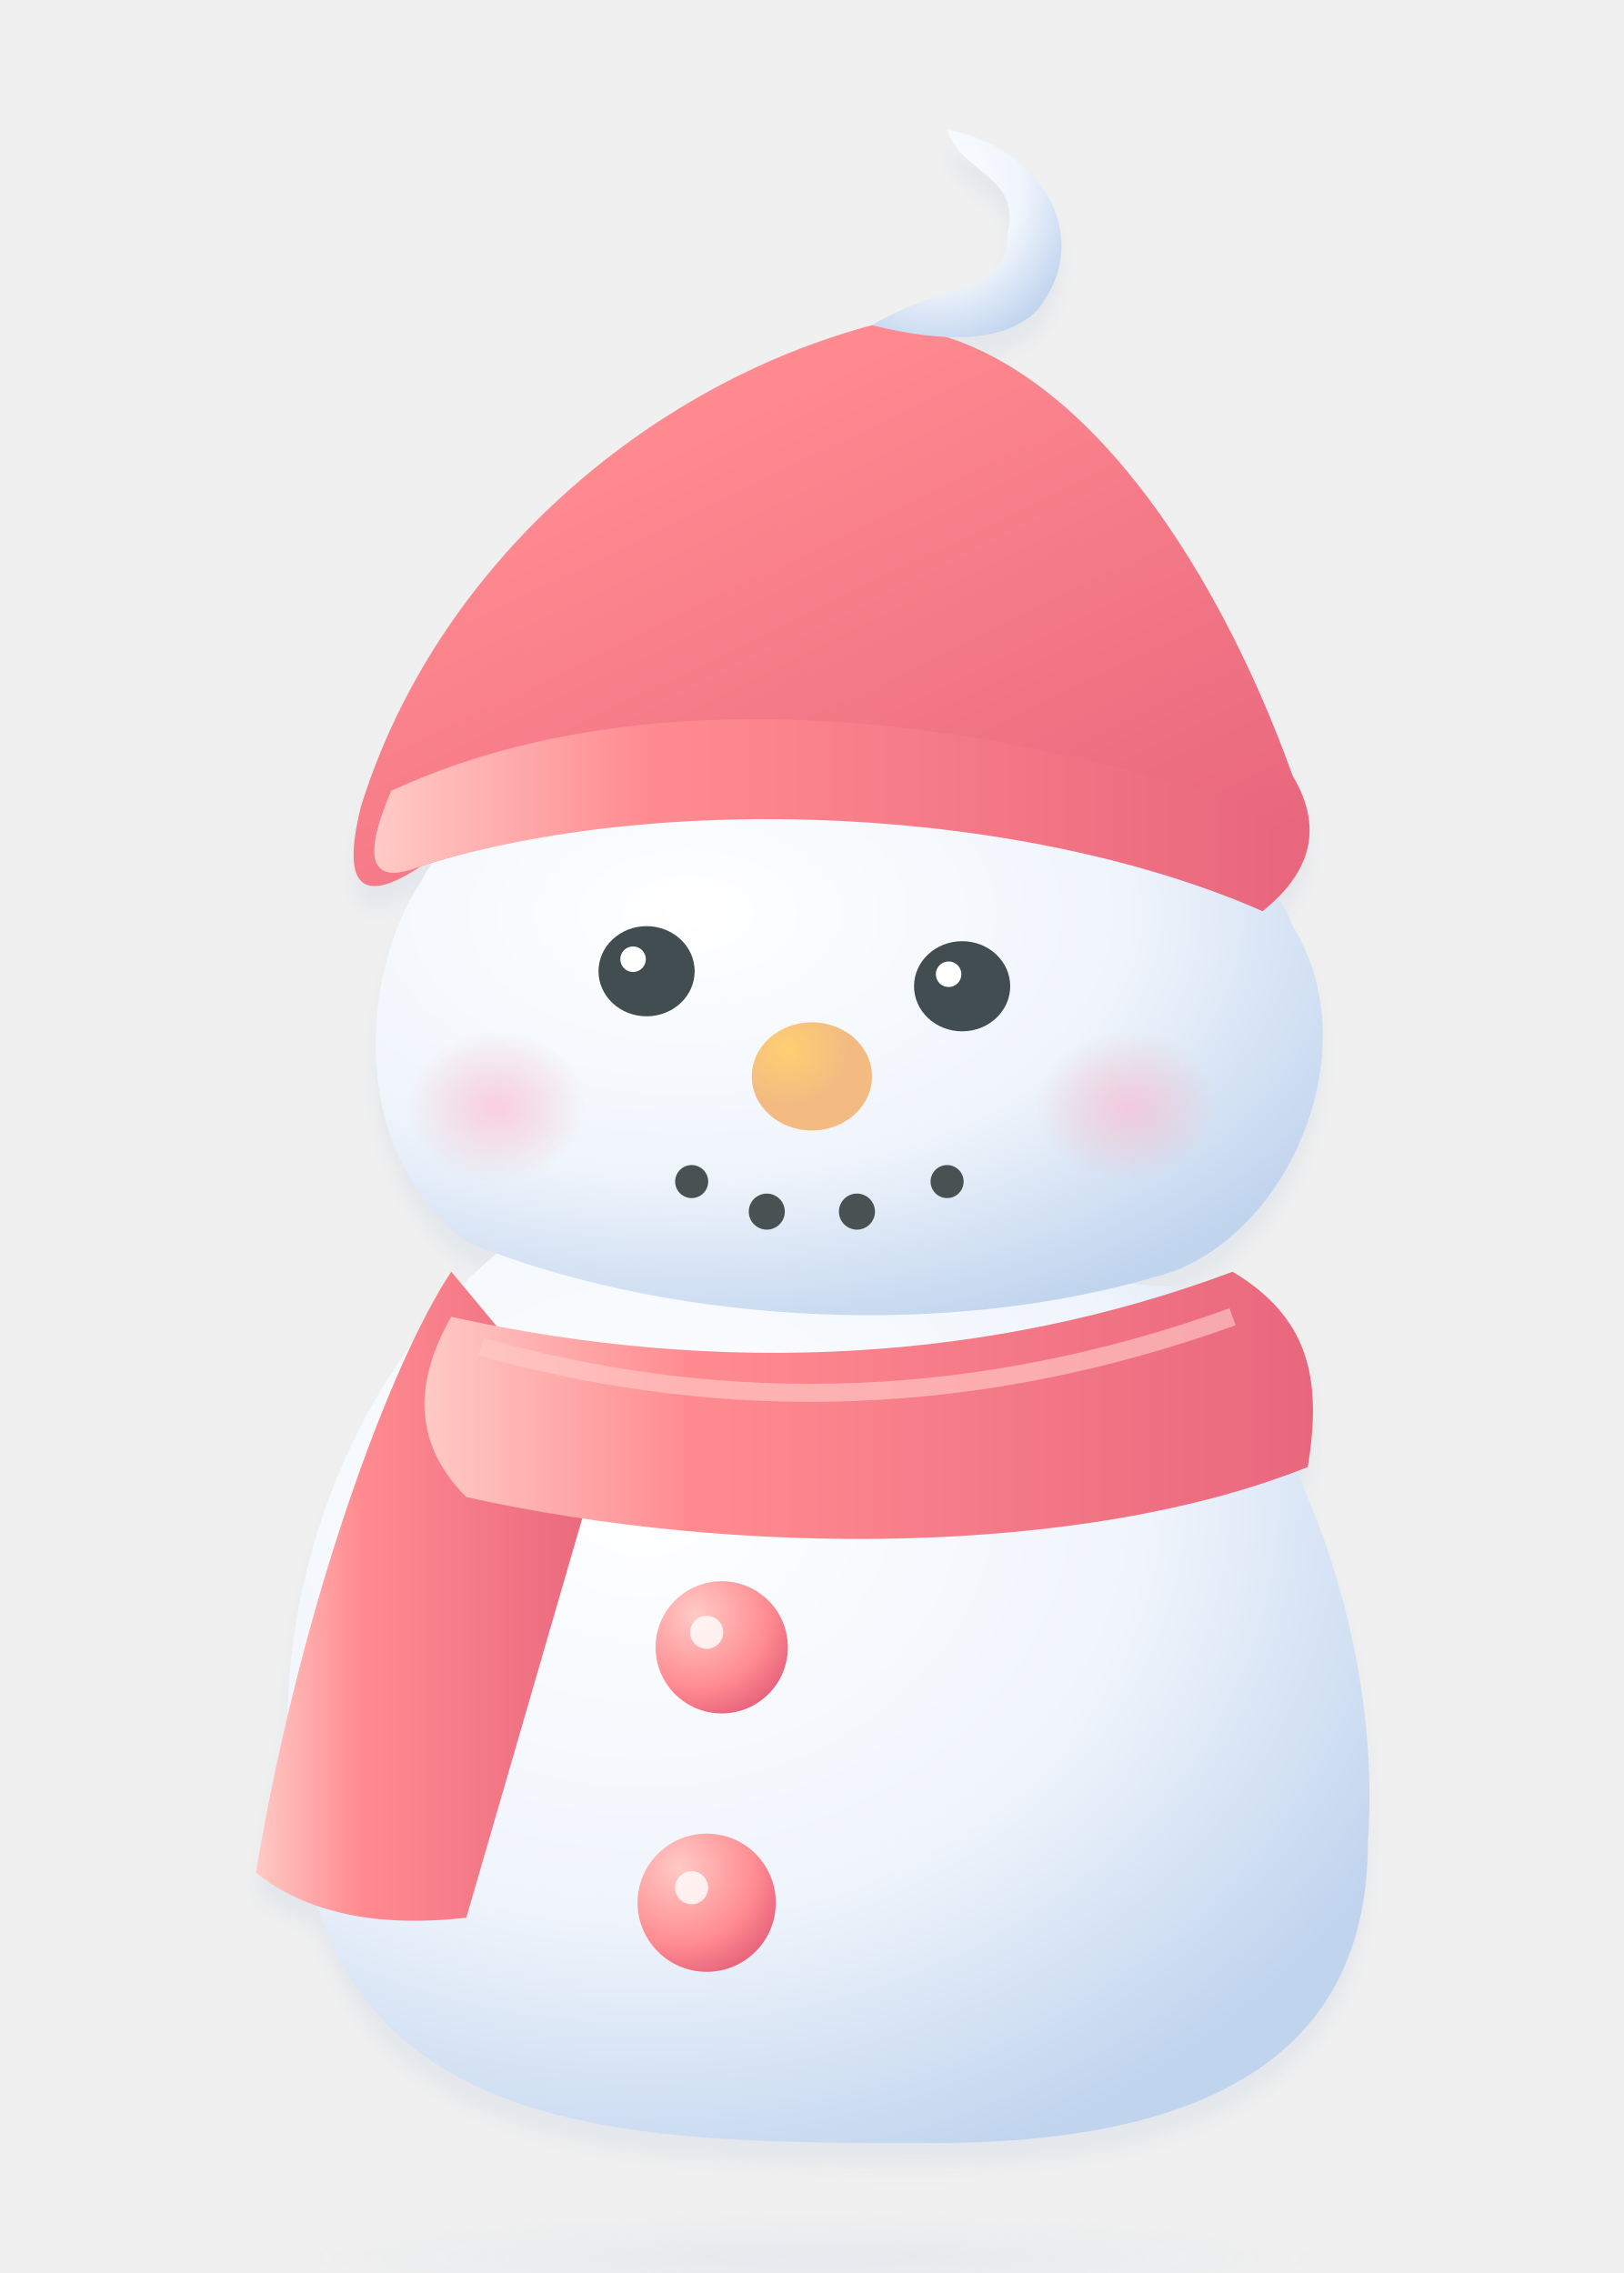
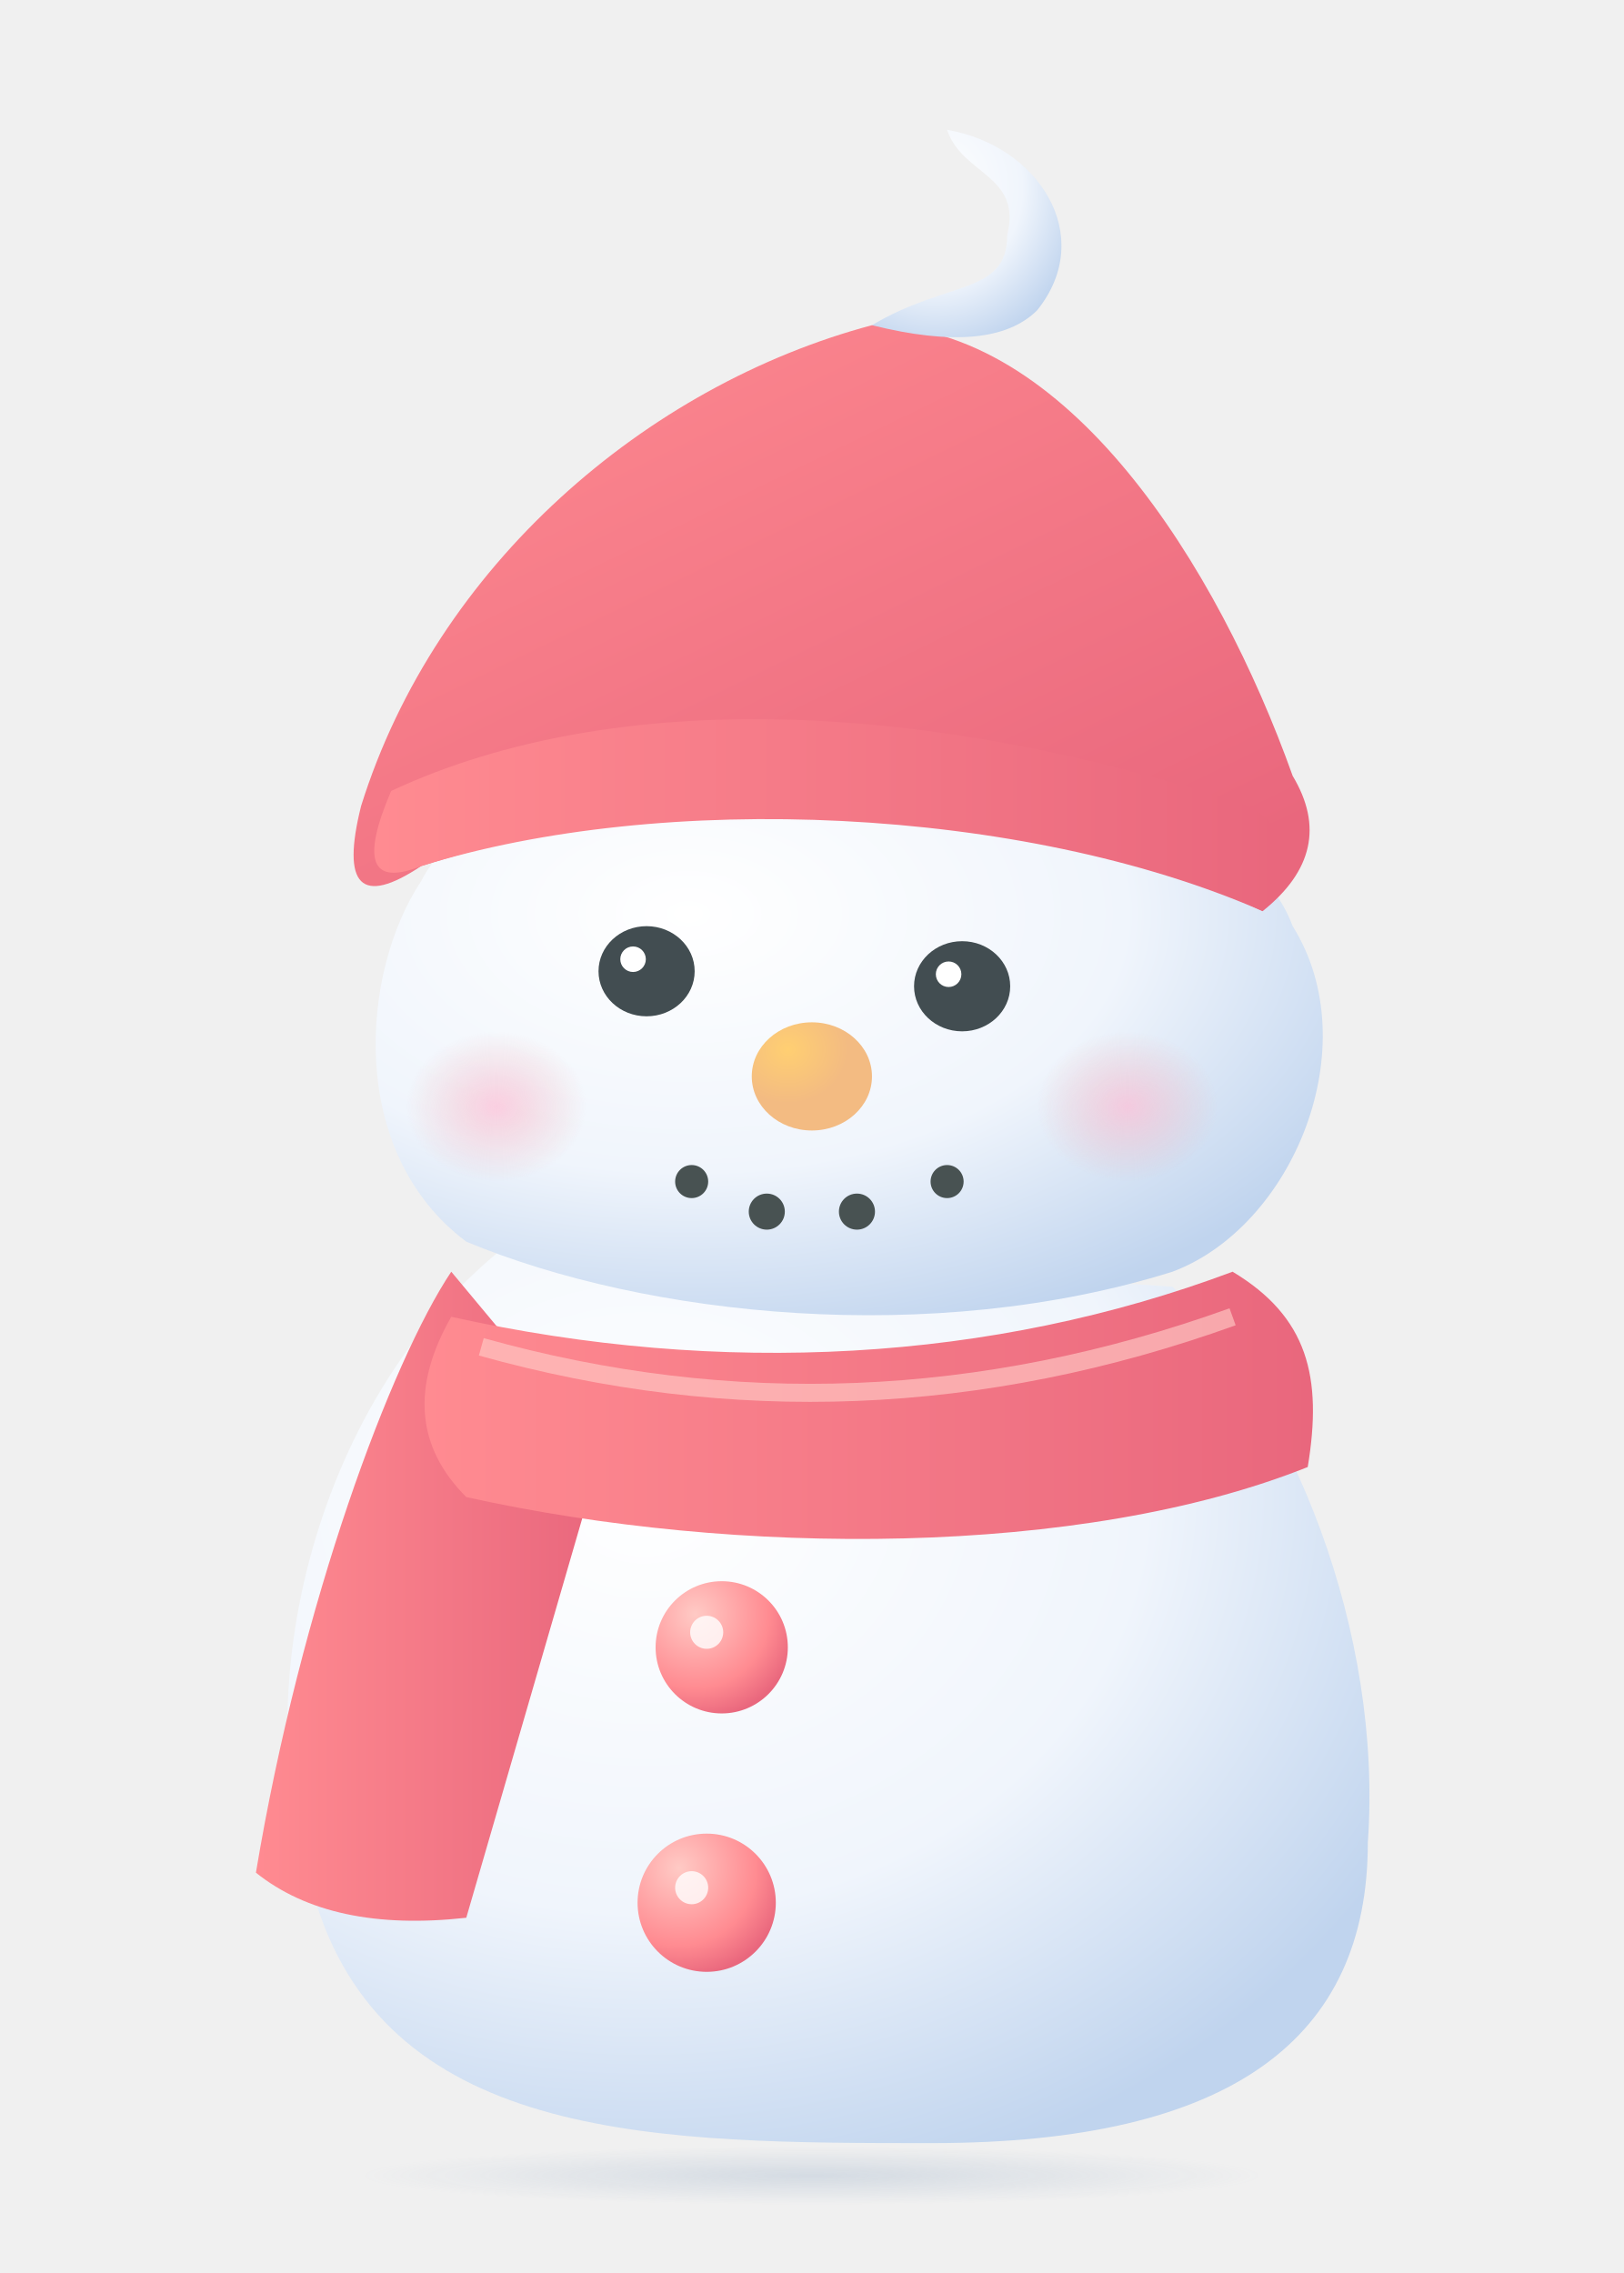
<svg xmlns="http://www.w3.org/2000/svg" viewBox="0 0 100 140" width="100" height="140" preserveAspectRatio="xMidYMid meet">
  <defs>
    <radialGradient id="snow" cx="33%" cy="28%" r="80%">
      <stop stop-color="#fff" />
      <stop offset=".58" stop-color="#f0f5fc" />
      <stop offset="1" stop-color="#c0d4ee" />
    </radialGradient>
    <linearGradient id="hat" x1="0" y1="0" x2=".8" y2="1">
-       <stop stop-color="#ffcac5" />
-       <stop offset=".25" stop-color="#ff8b91" />
+       <stop stop-color="#ff8b91" />
      <stop offset="1" stop-color="#e9677d" />
    </linearGradient>
    <linearGradient id="scarf">
-       <stop stop-color="#ffcac5" />
-       <stop offset=".3" stop-color="#ff8b91" />
+       <stop stop-color="#ff8b91" />
      <stop offset="1" stop-color="#e9677d" />
    </linearGradient>
    <radialGradient id="button" cx="30%" cy="25%" r="80%">
      <stop stop-color="#ffcac5" />
      <stop offset=".7" stop-color="#ff8b91" />
      <stop offset="1" stop-color="#e9677d" />
    </radialGradient>
    <radialGradient id="nose" cx="30%" cy="25%">
      <stop stop-color="#ffcf72" />
      <stop offset="1" stop-color="#f3bb82" />
    </radialGradient>
    <radialGradient id="blush">
      <stop stop-color="#ffb9d2" stop-opacity=".65" />
      <stop offset="1" stop-color="#edb5b8" stop-opacity="0" />
    </radialGradient>
    <radialGradient id="floor-shadow">
-       <stop stop-color="#9db9d8" stop-opacity=".12" />
-       <stop offset=".6" stop-color="#9db9d8" stop-opacity=".05" />
-       <stop offset="1" stop-color="#9db9d8" stop-opacity="0" />
+       <stop stop-color="#6486ad" stop-opacity=".2" />
+       <stop offset=".5" stop-color="#6486ad" stop-opacity=".1" />
+       <stop offset="1" stop-color="#6486ad" stop-opacity="0" />
    </radialGradient>
-     <filter id="object-shadow" filterUnits="userSpaceOnUse" x="-10" y="-10" width="120" height="164" color-interpolation-filters="sRGB">
-       <feGaussianBlur in="SourceAlpha" stdDeviation=".55" result="soft-shadow" />
-       <feOffset in="soft-shadow" dy="1.4" result="offset-shadow" />
-       <feFlood flood-color="#96acce" flood-opacity=".14" />
-       <feComposite in2="offset-shadow" operator="in" />
-       <feMerge>
-         <feMergeNode />
-         <feMergeNode in="SourceGraphic" />
-       </feMerge>
-     </filter>
  </defs>
-   <ellipse cx="50.0" cy="139" rx="32.0" ry="2.7" fill="url(#floor-shadow)" />
-   <g filter="url(#object-shadow)">
-     <g id="item-model" transform="translate(12.98508 5.223881) scale(0.925373)">
-       <path d="M20 77 C7 87 2 107 7 121 C12 137 30 137 48 137 C68 137 77 130 77 117 C78 103 72 88 64 80Z" fill="url(#snow)" />
-       <path d="M14 53 C17 47 29 44 42 45 C56 46 69 48 72 56 C77 64 72 76 64 79 C48 84 29 82 17 77 C9 71 10 59 14 53Z" fill="url(#snow)" />
-       <ellipse cx="19" cy="68" rx="6" ry="5" fill="url(#blush)" />
-       <ellipse cx="61" cy="68" rx="6" ry="5" fill="url(#blush)" />
-       <ellipse cx="29" cy="59" rx="3.2" ry="3" fill="#424d51" />
-       <ellipse cx="50" cy="60" rx="3.2" ry="3" fill="#424d51" />
-       <circle cx="28.1" cy="58.2" r=".85" fill="#fff" />
-       <circle cx="49.1" cy="59.2" r=".85" fill="#fff" />
-       <ellipse cx="40" cy="66" rx="4" ry="3.6" fill="url(#nose)" />
-       <g fill="#485252">
-         <circle cx="32" cy="73" r="1.1" />
-         <circle cx="37" cy="75" r="1.2" />
-         <circle cx="43" cy="75" r="1.2" />
-         <circle cx="49" cy="73" r="1.1" />
-       </g>
-       <path d="M16 79 C12 85 6 101 3 119 Q8 123 17 122 L26 91Z" fill="url(#scarf)" />
-       <path d="M16 82 C34 86 52 85 68 79 C73 82 74 86 73 92 C58 98 35 98 17 94 Q12 89 16 82Z" fill="url(#scarf)" />
-       <path d="M18 84 Q43 91 68 82" fill="none" stroke="#ffcac5" stroke-width="1.2" opacity=".65" />
-       <path d="M10 48 C15 32 29 20 44 16 C57 16 67 32 72 46 Q75 51 70 55 C53 47 33 46 14 52 Q8 56 10 48Z" fill="url(#hat)" />
-       <path d="M12 47 C27 40 48 41 69 48 Q73 50 70 55 C54 48 30 47 14 52 Q9 54 12 47Z" fill="url(#scarf)" />
-       <path d="M44 16 C49 13 53 14 53 10 C54 6 50 6 49 3 C55 4 59 10 55 15 Q52 18 44 16Z" fill="url(#snow)" />
-       <circle cx="34" cy="104" r="4.4" fill="url(#button)" />
-       <circle cx="33" cy="103" r="1.1" fill="#fff" opacity=".8" />
-       <circle cx="33" cy="121" r="4.6" fill="url(#button)" />
-       <circle cx="32" cy="120" r="1.1" fill="#fff" opacity=".8" />
+   <ellipse cx="50.0" cy="134" rx="28" ry="1.8" fill="url(#floor-shadow)" />
+   <g id="item-model" transform="translate(12.98508 5.223881) scale(0.925373)">
+     <path d="M20 77 C7 87 2 107 7 121 C12 137 30 137 48 137 C68 137 77 130 77 117 C78 103 72 88 64 80Z" fill="url(#snow)" />
+     <path d="M14 53 C17 47 29 44 42 45 C56 46 69 48 72 56 C77 64 72 76 64 79 C48 84 29 82 17 77 C9 71 10 59 14 53Z" fill="url(#snow)" />
+     <ellipse cx="19" cy="68" rx="6" ry="5" fill="url(#blush)" />
+     <ellipse cx="61" cy="68" rx="6" ry="5" fill="url(#blush)" />
+     <ellipse cx="29" cy="59" rx="3.2" ry="3" fill="#424d51" />
+     <ellipse cx="50" cy="60" rx="3.2" ry="3" fill="#424d51" />
+     <circle cx="28.1" cy="58.2" r=".85" fill="#fff" />
+     <circle cx="49.1" cy="59.2" r=".85" fill="#fff" />
+     <ellipse cx="40" cy="66" rx="4" ry="3.6" fill="url(#nose)" />
+     <g fill="#485252">
+       <circle cx="32" cy="73" r="1.1" />
+       <circle cx="37" cy="75" r="1.2" />
+       <circle cx="43" cy="75" r="1.2" />
+       <circle cx="49" cy="73" r="1.1" />
    </g>
+     <path d="M16 79 C12 85 6 101 3 119 Q8 123 17 122 L26 91Z" fill="url(#scarf)" />
+     <path d="M16 82 C34 86 52 85 68 79 C73 82 74 86 73 92 C58 98 35 98 17 94 Q12 89 16 82Z" fill="url(#scarf)" />
+     <path d="M18 84 Q43 91 68 82" fill="none" stroke="#ffcac5" stroke-width="1.2" opacity=".65" />
+     <path d="M10 48 C15 32 29 20 44 16 C57 16 67 32 72 46 Q75 51 70 55 C53 47 33 46 14 52 Q8 56 10 48Z" fill="url(#hat)" />
+     <path d="M12 47 C27 40 48 41 69 48 Q73 50 70 55 C54 48 30 47 14 52 Q9 54 12 47Z" fill="url(#scarf)" />
+     <path d="M44 16 C49 13 53 14 53 10 C54 6 50 6 49 3 C55 4 59 10 55 15 Q52 18 44 16Z" fill="url(#snow)" />
+     <circle cx="34" cy="104" r="4.4" fill="url(#button)" />
+     <circle cx="33" cy="103" r="1.1" fill="#fff" opacity=".8" />
+     <circle cx="33" cy="121" r="4.6" fill="url(#button)" />
+     <circle cx="32" cy="120" r="1.1" fill="#fff" opacity=".8" />
  </g>
</svg>
